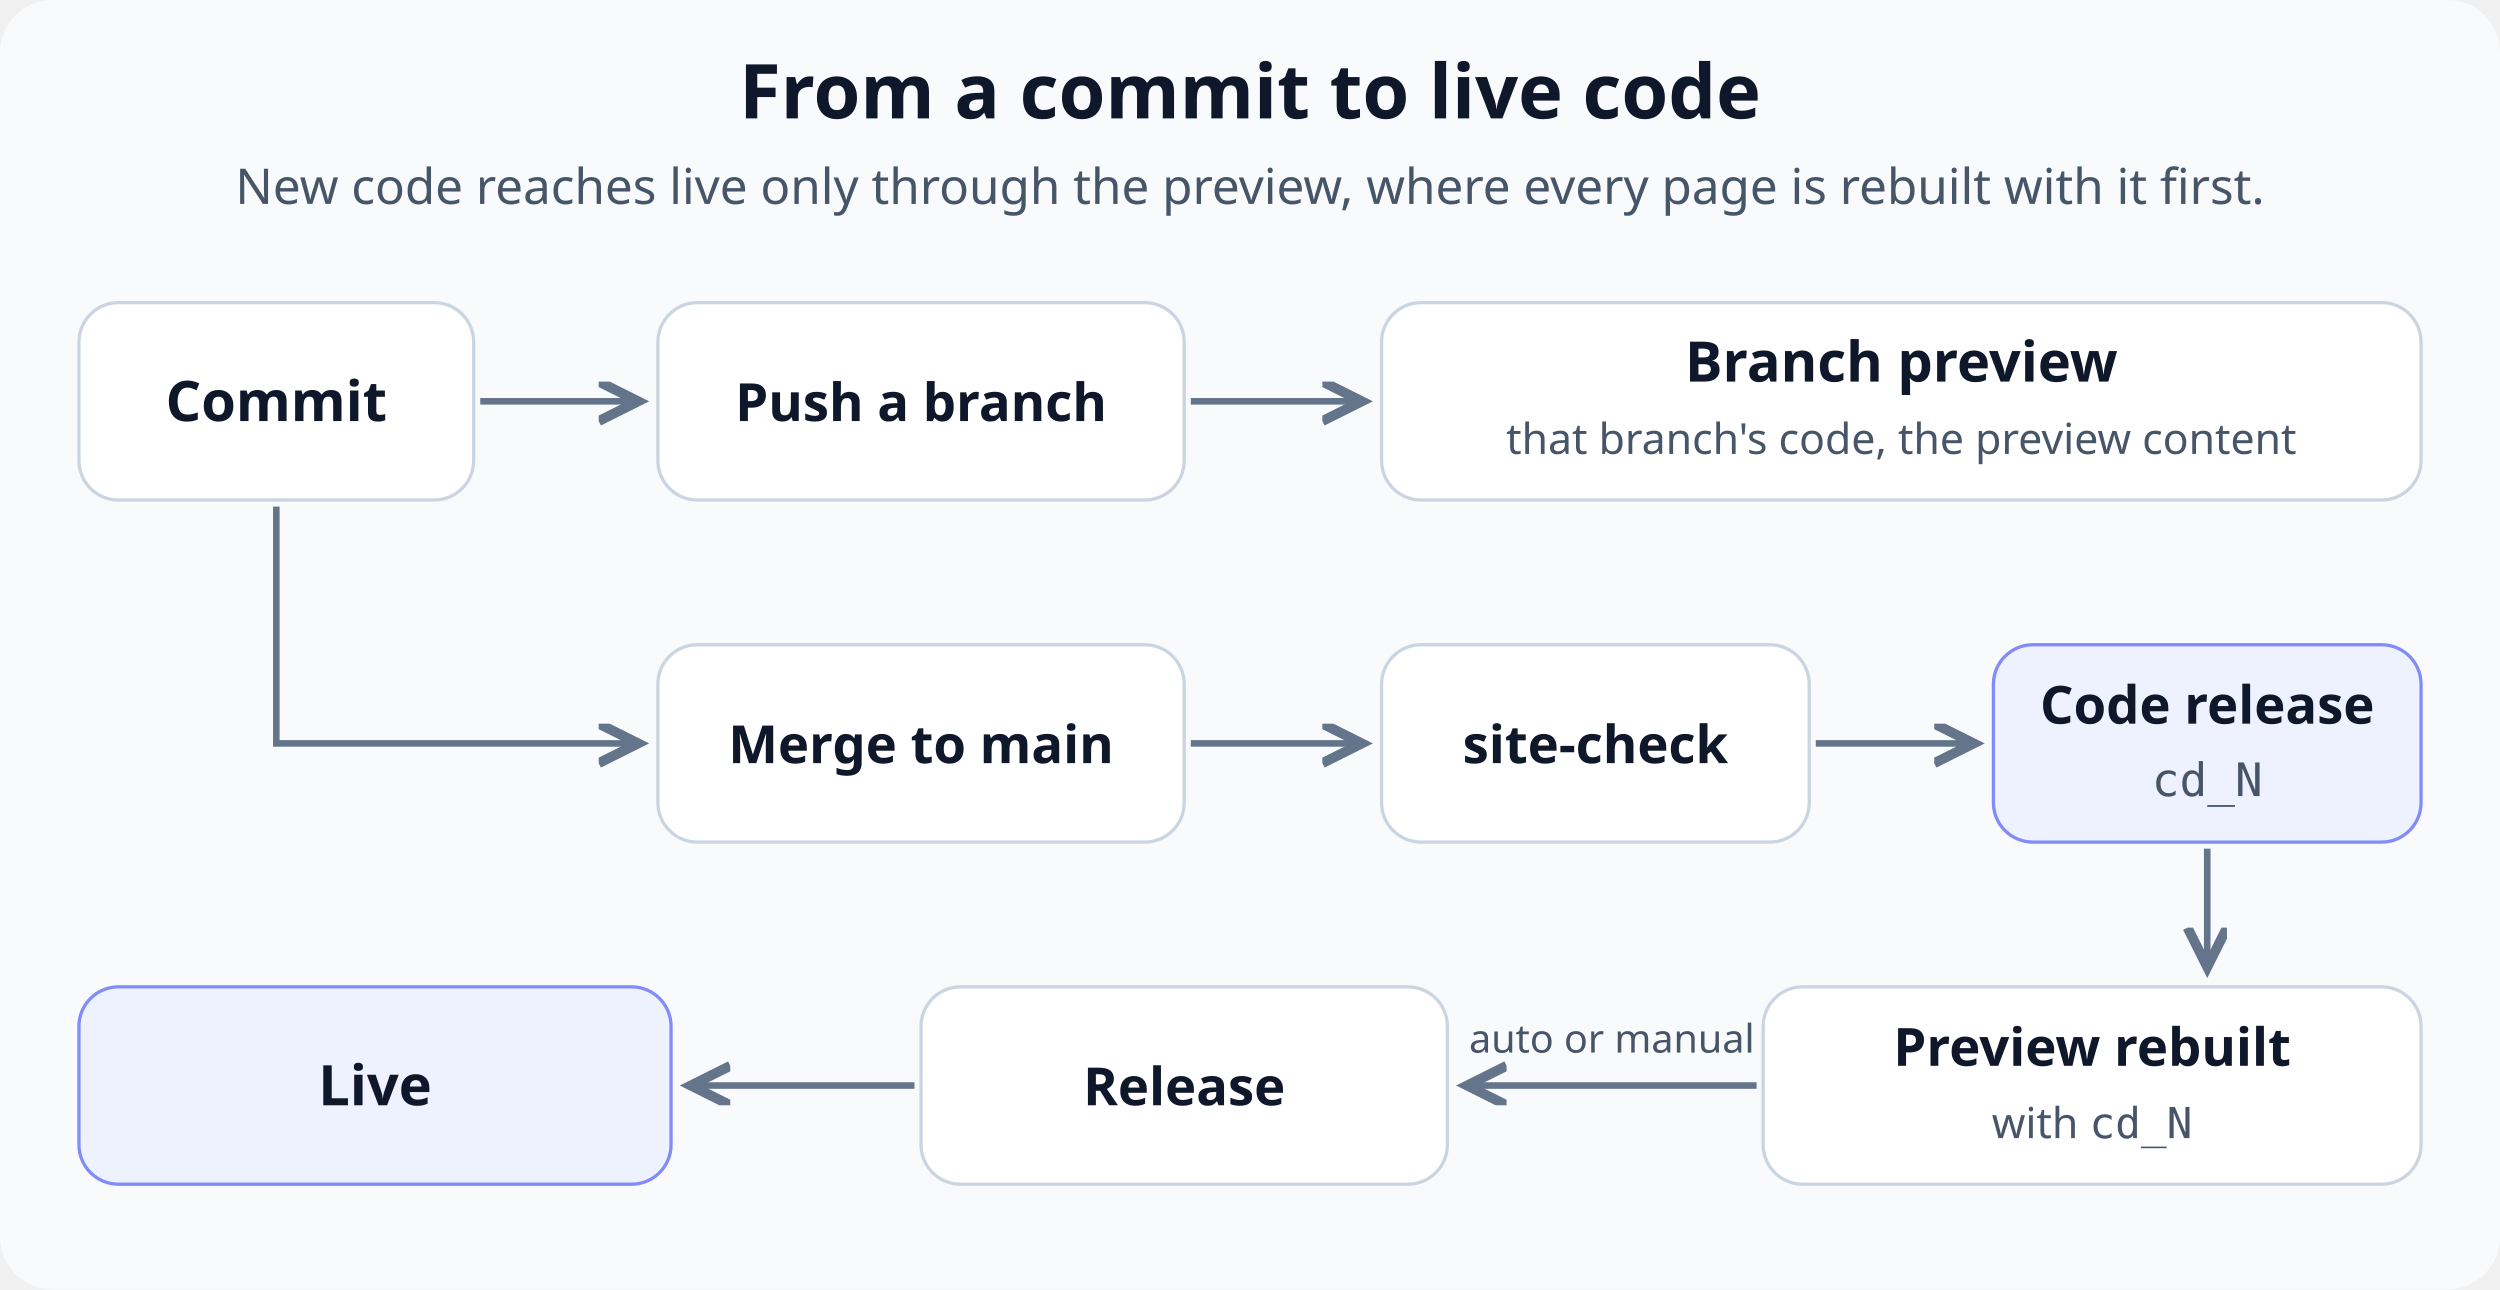
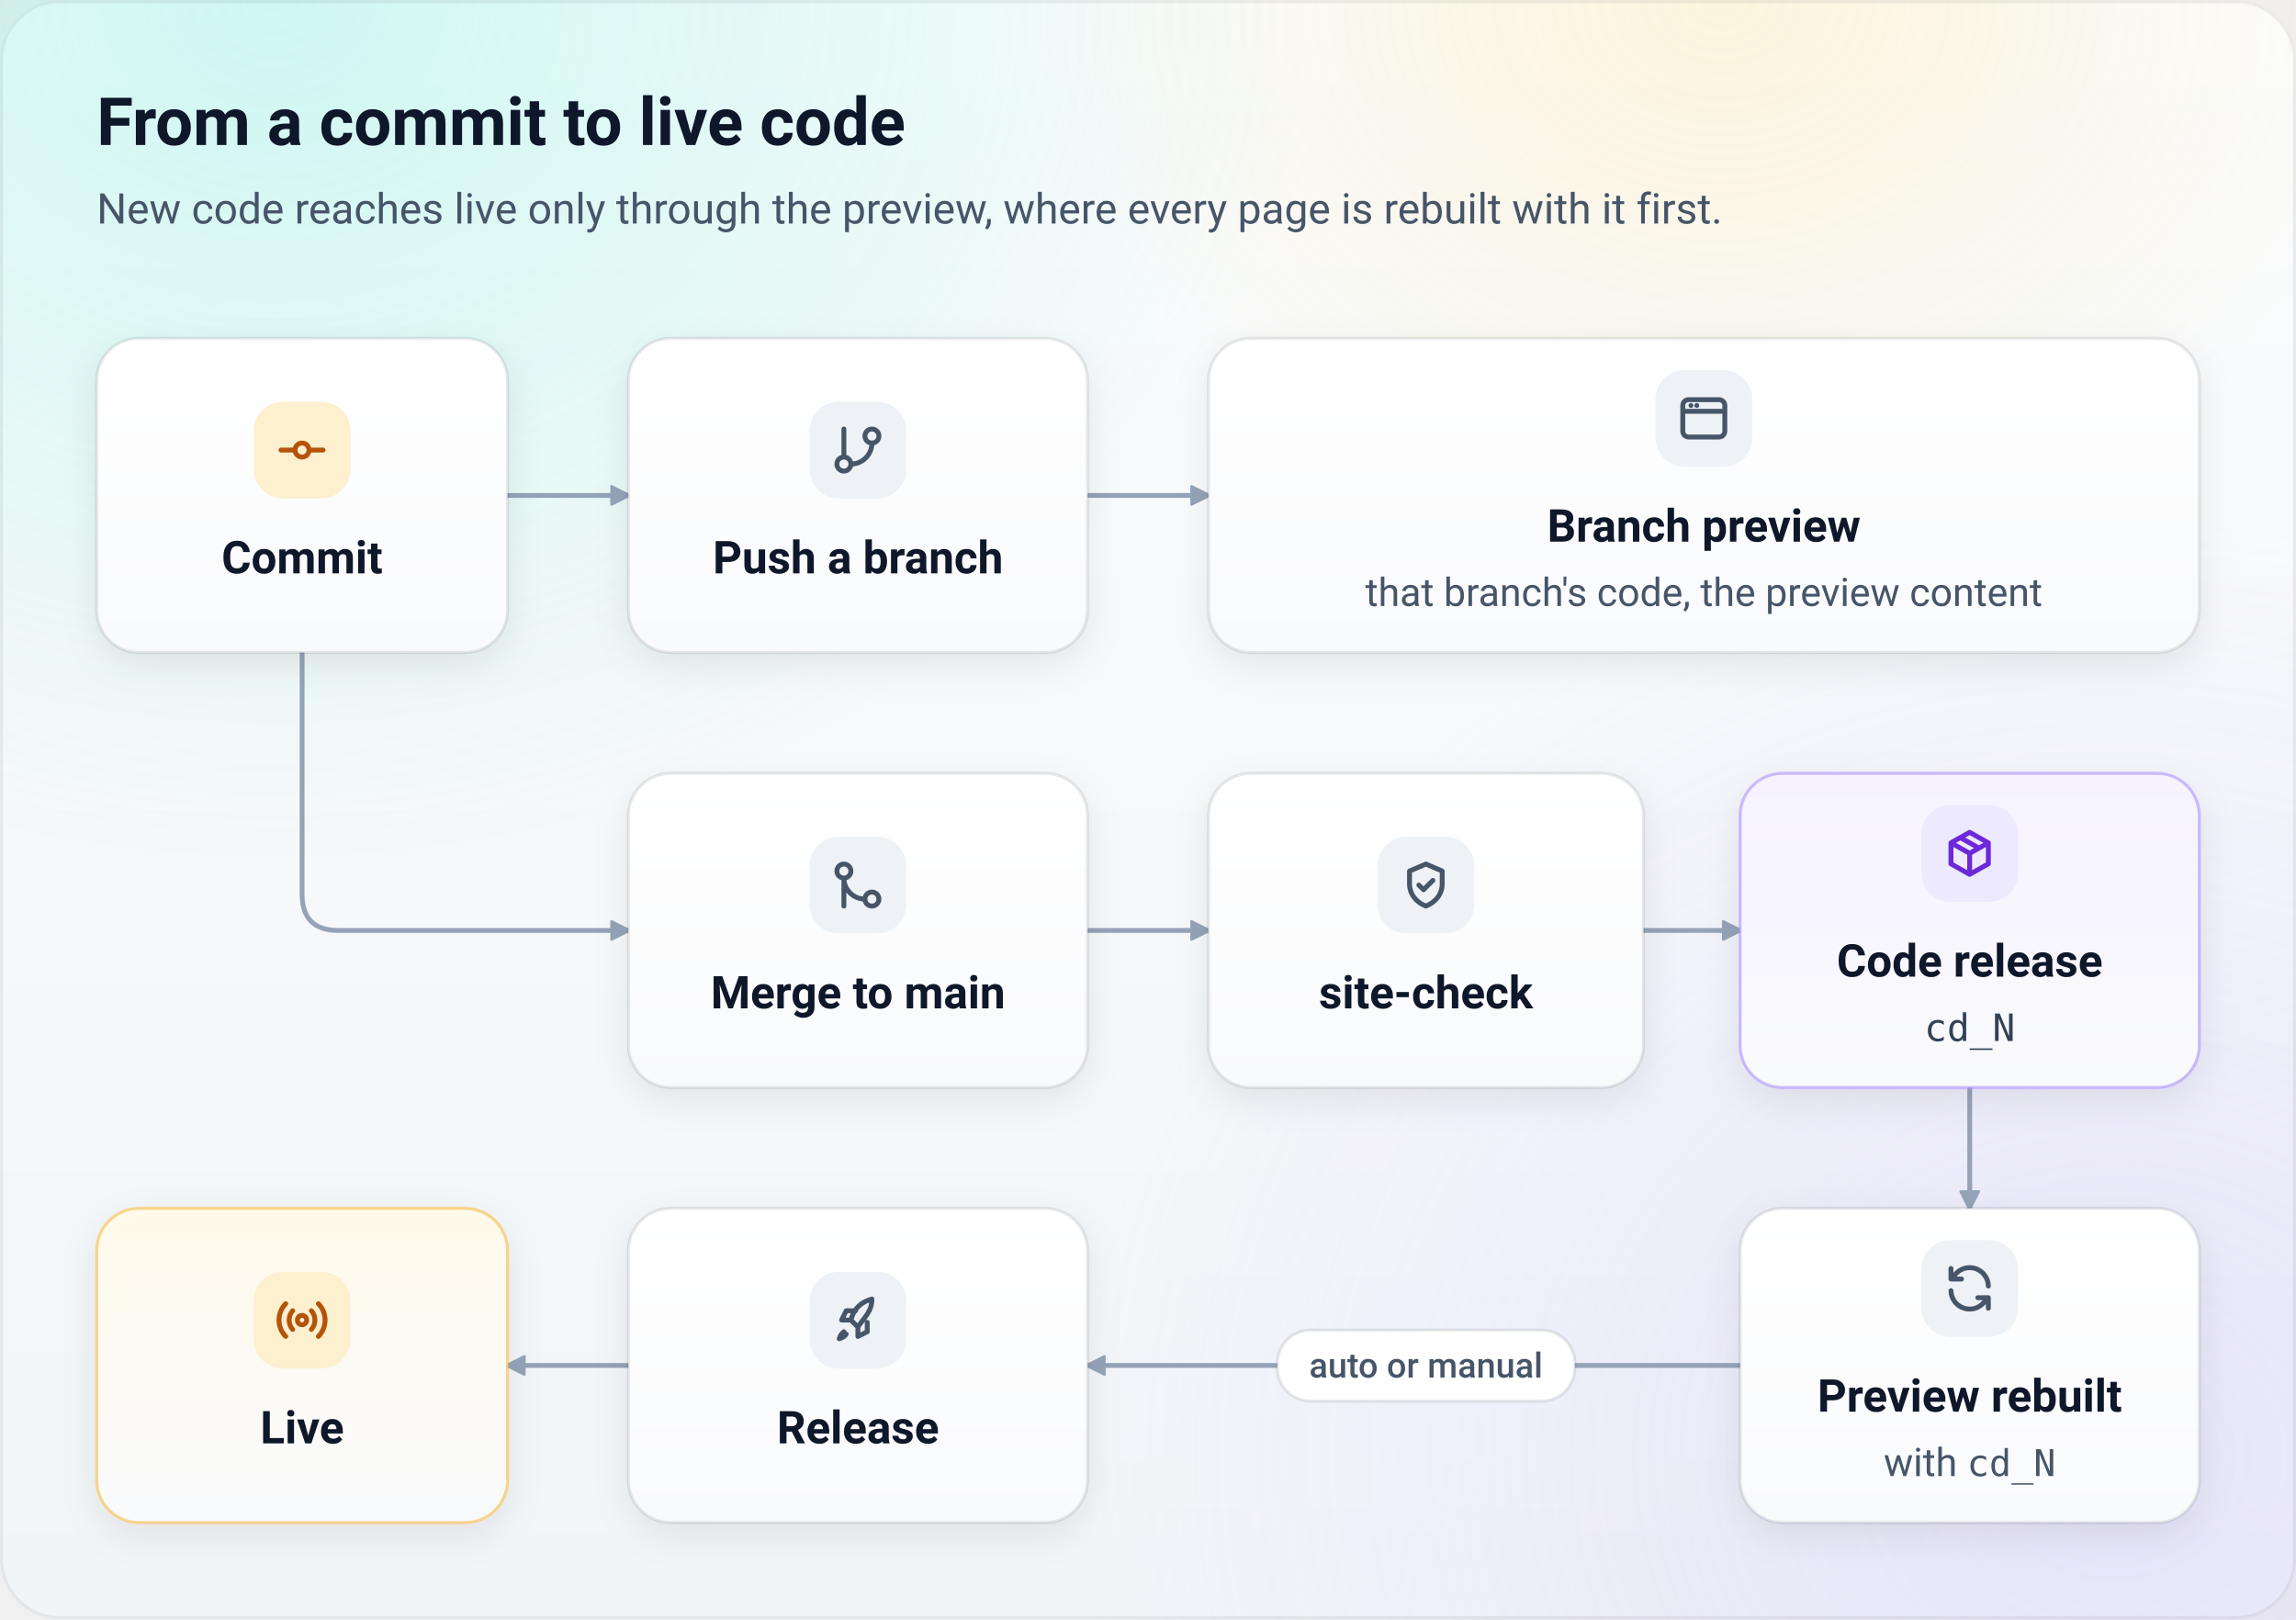
- <svg xmlns="http://www.w3.org/2000/svg" width="760" height="392" viewBox="0 0 760 392" role="img" aria-labelledby="title desc">
+ <svg xmlns="http://www.w3.org/2000/svg" width="760" height="536" viewBox="0 0 760 536" role="img" aria-labelledby="title desc">
  <defs>
-     <marker id="arrow" markerWidth="8" markerHeight="8" refX="6" refY="3" orient="auto">
-       <path d="M0 0L6 3L0 6" fill="none" stroke="#64748b" stroke-width="1.5" />
+     <linearGradient id="canvas" x1="0" y1="0" x2="0" y2="1">
+       <stop offset="0" stop-color="#fbfcfd" />
+       <stop offset="1" stop-color="#f2f5f8" />
+     </linearGradient>
+     <linearGradient id="card" x1="0" y1="0" x2="0" y2="1">
+       <stop offset="0" stop-color="#ffffff" />
+       <stop offset="1" stop-color="#f9fafc" />
+     </linearGradient>
+     <linearGradient id="tint-slate" x1="0" y1="0" x2="0" y2="1">
+       <stop offset="0" stop-color="#f6f8fa" />
+       <stop offset="1" stop-color="#f9fafc" />
+     </linearGradient>
+     <linearGradient id="tint-teal" x1="0" y1="0" x2="0" y2="1">
+       <stop offset="0" stop-color="#effcf9" />
+       <stop offset="1" stop-color="#f9fafc" />
+     </linearGradient>
+     <linearGradient id="tint-violet" x1="0" y1="0" x2="0" y2="1">
+       <stop offset="0" stop-color="#f6f3ff" />
+       <stop offset="1" stop-color="#f9fafc" />
+     </linearGradient>
+     <linearGradient id="tint-amber" x1="0" y1="0" x2="0" y2="1">
+       <stop offset="0" stop-color="#fffaeb" />
+       <stop offset="1" stop-color="#f9fafc" />
+     </linearGradient>
+     <radialGradient id="glow-teal">
+       <stop offset="0" stop-color="#5eead4" stop-opacity="0.28" />
+       <stop offset="1" stop-color="#5eead4" stop-opacity="0" />
+     </radialGradient>
+     <radialGradient id="glow-violet">
+       <stop offset="0" stop-color="#c4b5fd" stop-opacity="0.26" />
+       <stop offset="1" stop-color="#c4b5fd" stop-opacity="0" />
+     </radialGradient>
+     <radialGradient id="glow-amber">
+       <stop offset="0" stop-color="#fcd34d" stop-opacity="0.18" />
+       <stop offset="1" stop-color="#fcd34d" stop-opacity="0" />
+     </radialGradient>
+     <filter id="shadow" x="-20%" y="-20%" width="140%" height="160%">
+       <feDropShadow dx="0" dy="4" stdDeviation="6" flood-color="#0f172a" flood-opacity="0.08" />
+     </filter>
+     <marker id="head" viewBox="0 0 10 10" refX="8" refY="5" markerWidth="8" markerHeight="8" markerUnits="userSpaceOnUse" orient="auto-start-reverse">
+       <path d="M1 1.2L8.6 5L1 8.8z" fill="#94a3b8" stroke="#94a3b8" stroke-width="1" stroke-linejoin="round" />
    </marker>
  </defs>
-   <rect width="760" height="392" rx="16" fill="#f8fafc" />
-   <g font-family="system-ui, sans-serif" text-anchor="middle">
-     <text x="380" y="36" font-size="23" font-weight="700" fill="#0f172a">From a commit to live code</text>
-     <text x="380" y="62" font-size="15" fill="#475569">New code reaches live only through the preview, where every page is rebuilt with it first.</text>
-     <rect x="24" y="92" width="120" height="60" rx="12" fill="#ffffff" stroke="#cbd5e1" />
-     <text x="84" y="128" font-size="17" font-weight="650" fill="#0f172a">Commit</text>
-     <path d="M146 122 H194" stroke="#64748b" stroke-width="2" marker-end="url(#arrow)" />
-     <rect x="200" y="92" width="160" height="60" rx="12" fill="#ffffff" stroke="#cbd5e1" />
-     <text x="280" y="128" font-size="16" font-weight="650" fill="#0f172a">Push a branch</text>
-     <path d="M362 122 H414" stroke="#64748b" stroke-width="2" marker-end="url(#arrow)" />
-     <rect x="420" y="92" width="316" height="60" rx="12" fill="#ffffff" stroke="#cbd5e1" />
-     <text x="578" y="116" font-size="17" font-weight="650" fill="#0f172a">Branch preview</text>
-     <text x="578" y="138" font-size="13" fill="#475569">that branch's code, the preview content</text>
-     <path d="M84 154 V226 H194" stroke="#64748b" stroke-width="2" fill="none" marker-end="url(#arrow)" />
-     <rect x="200" y="196" width="160" height="60" rx="12" fill="#ffffff" stroke="#cbd5e1" />
-     <text x="280" y="232" font-size="16" font-weight="650" fill="#0f172a">Merge to main</text>
-     <path d="M362 226 H414" stroke="#64748b" stroke-width="2" marker-end="url(#arrow)" />
-     <rect x="420" y="196" width="130" height="60" rx="12" fill="#ffffff" stroke="#cbd5e1" />
-     <text x="485" y="232" font-size="16" font-weight="650" fill="#0f172a">site-check</text>
-     <path d="M552 226 H600" stroke="#64748b" stroke-width="2" marker-end="url(#arrow)" />
-     <rect x="606" y="196" width="130" height="60" rx="12" fill="#eef2ff" stroke="#818cf8" />
-     <text x="671" y="220" font-size="16" font-weight="650" fill="#0f172a">Code release</text>
-     <text x="671" y="242" font-size="14" fill="#475569" font-family="ui-monospace, SFMono-Regular, Menlo, monospace">cd_N</text>
-     <path d="M671 258 V294" stroke="#64748b" stroke-width="2" marker-end="url(#arrow)" />
-     <rect x="536" y="300" width="200" height="60" rx="12" fill="#ffffff" stroke="#cbd5e1" />
-     <text x="636" y="324" font-size="16" font-weight="650" fill="#0f172a">Preview rebuilt</text>
-     <text x="636" y="346" font-size="13" fill="#475569">with <tspan font-family="ui-monospace, SFMono-Regular, Menlo, monospace">cd_N</tspan>
+   <rect width="760" height="536" rx="20" fill="url(#canvas)" />
+   <ellipse cx="91.2" cy="0" rx="342" ry="286" fill="url(#glow-teal)" />
+   <ellipse cx="699.2" cy="482.4" rx="342" ry="312" fill="url(#glow-violet)" />
+   <ellipse cx="570" cy="0" rx="228" ry="182" fill="url(#glow-amber)" />
+   <rect x=".5" y=".5" width="759" height="535" rx="19.5" fill="none" stroke="#0f172a" stroke-opacity="0.07" />
+   <text x="32" y="48" font-family="system-ui, -apple-system, Segoe UI, Roboto, sans-serif" font-size="22" font-weight="700" fill="#0f172a" text-anchor="start">From a commit to live code</text>
+   <text x="32" y="74" font-family="system-ui, -apple-system, Segoe UI, Roboto, sans-serif" font-size="14" font-weight="400" fill="#475569" text-anchor="start">New code reaches live only through the preview, where every page is rebuilt with it first.</text>
+   <path d="M168 164 L208 164" fill="none" stroke="#94a3b8" stroke-width="1.6" stroke-linecap="round" marker-end="url(#head)" />
+   <path d="M360 164 L400 164" fill="none" stroke="#94a3b8" stroke-width="1.6" stroke-linecap="round" marker-end="url(#head)" />
+   <path d="M100 216 L100 296 Q100 308 112 308 L208 308" fill="none" stroke="#94a3b8" stroke-width="1.6" stroke-linecap="round" marker-end="url(#head)" />
+   <path d="M360 308 L400 308" fill="none" stroke="#94a3b8" stroke-width="1.6" stroke-linecap="round" marker-end="url(#head)" />
+   <path d="M544 308 L576 308" fill="none" stroke="#94a3b8" stroke-width="1.6" stroke-linecap="round" marker-end="url(#head)" />
+   <path d="M652 360 L652 400" fill="none" stroke="#94a3b8" stroke-width="1.6" stroke-linecap="round" marker-end="url(#head)" />
+   <path d="M576 452 L360 452" fill="none" stroke="#94a3b8" stroke-width="1.6" stroke-linecap="round" marker-end="url(#head)" />
+   <path d="M208 452 L168 452" fill="none" stroke="#94a3b8" stroke-width="1.6" stroke-linecap="round" marker-end="url(#head)" />
+   <g>
+     <rect x="32" y="112" width="136" height="104" rx="14" fill="url(#card)" stroke="#0f172a" stroke-opacity="0.09" filter="url(#shadow)" />
+     <rect x="84" y="133" width="32" height="32" rx="9.6" fill="#fdf0cf" />
+     <path transform="translate(90.7 139.7) scale(0.773)" d="M12 9a3 3 0 1 1 0 6 3 3 0 0 1 0-6zM3 12h6M15 12h6" fill="none" stroke="#b45309" stroke-width="2.1" stroke-linecap="round" stroke-linejoin="round" />
+     <text x="100" y="189.8" font-family="system-ui, -apple-system, Segoe UI, Roboto, sans-serif" font-size="15" font-weight="650" fill="#0f172a" text-anchor="middle">Commit</text>
+   </g>
+   <g>
+     <rect x="208" y="112" width="152" height="104" rx="14" fill="url(#card)" stroke="#0f172a" stroke-opacity="0.09" filter="url(#shadow)" />
+     <rect x="268" y="133" width="32" height="32" rx="9.6" fill="#eef2f6" />
+     <path transform="translate(274.7 139.7) scale(0.773)" d="M6 3v12M6 15a3 3 0 1 0 0 6 3 3 0 0 0 0-6zM18 3a3 3 0 1 0 0 6 3 3 0 0 0 0-6zM18 9a9 9 0 0 1-9 9" fill="none" stroke="#475569" stroke-width="2.1" stroke-linecap="round" stroke-linejoin="round" />
+     <text x="284" y="189.8" font-family="system-ui, -apple-system, Segoe UI, Roboto, sans-serif" font-size="15" font-weight="650" fill="#0f172a" text-anchor="middle">Push a branch</text>
+   </g>
+   <g>
+     <rect x="400" y="112" width="328" height="104" rx="14" fill="url(#card)" stroke="#0f172a" stroke-opacity="0.09" filter="url(#shadow)" />
+     <rect x="548" y="122.5" width="32" height="32" rx="9.6" fill="#eef2f6" />
+     <path transform="translate(554.7 129.2) scale(0.773)" d="M3 6.5A2.5 2.5 0 0 1 5.5 4h13A2.5 2.5 0 0 1 21 6.5v11a2.5 2.5 0 0 1-2.5 2.5h-13A2.5 2.5 0 0 1 3 17.5zM3 9h18M6.5 6.5h.01M9 6.5h.01" fill="none" stroke="#475569" stroke-width="2.1" stroke-linecap="round" stroke-linejoin="round" />
+     <text x="564" y="179.3" font-family="system-ui, -apple-system, Segoe UI, Roboto, sans-serif" font-size="15" font-weight="650" fill="#0f172a" text-anchor="middle">Branch preview</text>
+     <text x="564" y="200.6" font-family="system-ui, -apple-system, Segoe UI, Roboto, sans-serif" font-size="13" font-weight="400" fill="#475569" text-anchor="middle">that branch's code, the preview content</text>
+   </g>
+   <g>
+     <rect x="208" y="256" width="152" height="104" rx="14" fill="url(#card)" stroke="#0f172a" stroke-opacity="0.09" filter="url(#shadow)" />
+     <rect x="268" y="277" width="32" height="32" rx="9.6" fill="#eef2f6" />
+     <path transform="translate(274.7 283.7) scale(0.773)" d="M6 3a3 3 0 1 0 0 6 3 3 0 0 0 0-6zM18 15a3 3 0 1 0 0 6 3 3 0 0 0 0-6zM6 9v12M6 9a9 9 0 0 0 9 9" fill="none" stroke="#475569" stroke-width="2.1" stroke-linecap="round" stroke-linejoin="round" />
+     <text x="284" y="333.8" font-family="system-ui, -apple-system, Segoe UI, Roboto, sans-serif" font-size="15" font-weight="650" fill="#0f172a" text-anchor="middle">Merge to main</text>
+   </g>
+   <g>
+     <rect x="400" y="256" width="144" height="104" rx="14" fill="url(#card)" stroke="#0f172a" stroke-opacity="0.09" filter="url(#shadow)" />
+     <rect x="456" y="277" width="32" height="32" rx="9.6" fill="#eef2f6" />
+     <path transform="translate(462.7 283.7) scale(0.773)" d="M12 3l7 3v5.5c0 4.4-2.9 7.9-7 9.5-4.1-1.6-7-5.1-7-9.5V6zM9 12l2 2 4-4" fill="none" stroke="#475569" stroke-width="2.1" stroke-linecap="round" stroke-linejoin="round" />
+     <text x="472" y="333.8" font-family="system-ui, -apple-system, Segoe UI, Roboto, sans-serif" font-size="15" font-weight="650" fill="#0f172a" text-anchor="middle">site-check</text>
+   </g>
+   <g>
+     <rect x="576" y="256" width="152" height="104" rx="14" fill="url(#tint-violet)" stroke="#a78bfa" stroke-opacity=".55" filter="url(#shadow)" />
+     <rect x="636" y="266.5" width="32" height="32" rx="9.6" fill="#ede9fe" />
+     <path transform="translate(642.7 273.2) scale(0.773)" d="M12 3l8 4.5v9L12 21l-8-4.5v-9zM4 7.5l8 4.5 8-4.5M12 12v9M8 5.25l8 4.5" fill="none" stroke="#6d28d9" stroke-width="2.1" stroke-linecap="round" stroke-linejoin="round" />
+     <text x="652" y="323.3" font-family="system-ui, -apple-system, Segoe UI, Roboto, sans-serif" font-size="15" font-weight="650" fill="#0f172a" text-anchor="middle">Code release</text>
+     <text x="652" y="344.6" font-family="ui-monospace, SFMono-Regular, Menlo, Consolas, monospace" font-size="12.5" font-weight="400" fill="#334155" text-anchor="middle">cd_N</text>
+   </g>
+   <g>
+     <rect x="32" y="400" width="136" height="104" rx="14" fill="url(#tint-amber)" stroke="#f5b83d" stroke-opacity=".55" filter="url(#shadow)" />
+     <rect x="84" y="421" width="32" height="32" rx="9.6" fill="#fdf0cf" />
+     <path transform="translate(90.7 427.7) scale(0.773)" d="M12 10a2 2 0 1 1 0 4 2 2 0 0 1 0-4zM8 8a6 6 0 0 0 0 8M16 8a6 6 0 0 1 0 8M5 5a10 10 0 0 0 0 14M19 5a10 10 0 0 1 0 14" fill="none" stroke="#b45309" stroke-width="2.1" stroke-linecap="round" stroke-linejoin="round" />
+     <text x="100" y="477.8" font-family="system-ui, -apple-system, Segoe UI, Roboto, sans-serif" font-size="15" font-weight="650" fill="#0f172a" text-anchor="middle">Live</text>
+   </g>
+   <g>
+     <rect x="208" y="400" width="152" height="104" rx="14" fill="url(#card)" stroke="#0f172a" stroke-opacity="0.09" filter="url(#shadow)" />
+     <rect x="268" y="421" width="32" height="32" rx="9.6" fill="#eef2f6" />
+     <path transform="translate(274.7 427.7) scale(0.773)" d="M12 15l-3-3c1-4 3.5-7.5 9-9 0 5.5-3.5 8-6 12zM9 12H5l2-4h4M12 15v4l4-2v-4M6 17c-1.5 1-2 3-2 3s2-.5 3-2" fill="none" stroke="#475569" stroke-width="2.1" stroke-linecap="round" stroke-linejoin="round" />
+     <text x="284" y="477.8" font-family="system-ui, -apple-system, Segoe UI, Roboto, sans-serif" font-size="15" font-weight="650" fill="#0f172a" text-anchor="middle">Release</text>
+   </g>
+   <g>
+     <rect x="576" y="400" width="152" height="104" rx="14" fill="url(#card)" stroke="#0f172a" stroke-opacity="0.09" filter="url(#shadow)" />
+     <rect x="636" y="410.5" width="32" height="32" rx="9.6" fill="#eef2f6" />
+     <path transform="translate(642.7 417.2) scale(0.773)" d="M20 11a8 8 0 0 0-14.6-4.4L4 8M4 3.5V8h4.5M4 13a8 8 0 0 0 14.6 4.4L20 16M20 20.5V16h-4.5" fill="none" stroke="#475569" stroke-width="2.1" stroke-linecap="round" stroke-linejoin="round" />
+     <text x="652" y="467.3" font-family="system-ui, -apple-system, Segoe UI, Roboto, sans-serif" font-size="15" font-weight="650" fill="#0f172a" text-anchor="middle">Preview rebuilt</text>
+     <text x="652" y="488.6" font-family="system-ui, -apple-system, Segoe UI, Roboto, sans-serif" font-size="13" font-weight="400" fill="#475569" text-anchor="middle">with <tspan font-family="ui-monospace, SFMono-Regular, Menlo, Consolas, monospace" font-size="12.2">cd_N</tspan>
    </text>
-     <path d="M534 330 H446" stroke="#64748b" stroke-width="2" marker-end="url(#arrow)" />
-     <text x="490" y="320" font-size="12" fill="#475569">auto or manual</text>
-     <rect x="280" y="300" width="160" height="60" rx="12" fill="#ffffff" stroke="#cbd5e1" />
-     <text x="360" y="336" font-size="16" font-weight="650" fill="#0f172a">Release</text>
-     <path d="M278 330 H210" stroke="#64748b" stroke-width="2" marker-end="url(#arrow)" />
-     <rect x="24" y="300" width="180" height="60" rx="12" fill="#eef2ff" stroke="#818cf8" />
-     <text x="114" y="336" font-size="17" font-weight="650" fill="#0f172a">Live</text>
  </g>
+   <rect x="422.8" y="440.3" width="98.5" height="23.5" rx="11" fill="#ffffff" stroke="#0f172a" stroke-opacity="0.1" />
+   <text x="472" y="456" font-family="system-ui, -apple-system, Segoe UI, Roboto, sans-serif" font-size="11.5" font-weight="500" fill="#475569" text-anchor="middle">auto or manual</text>
</svg>
